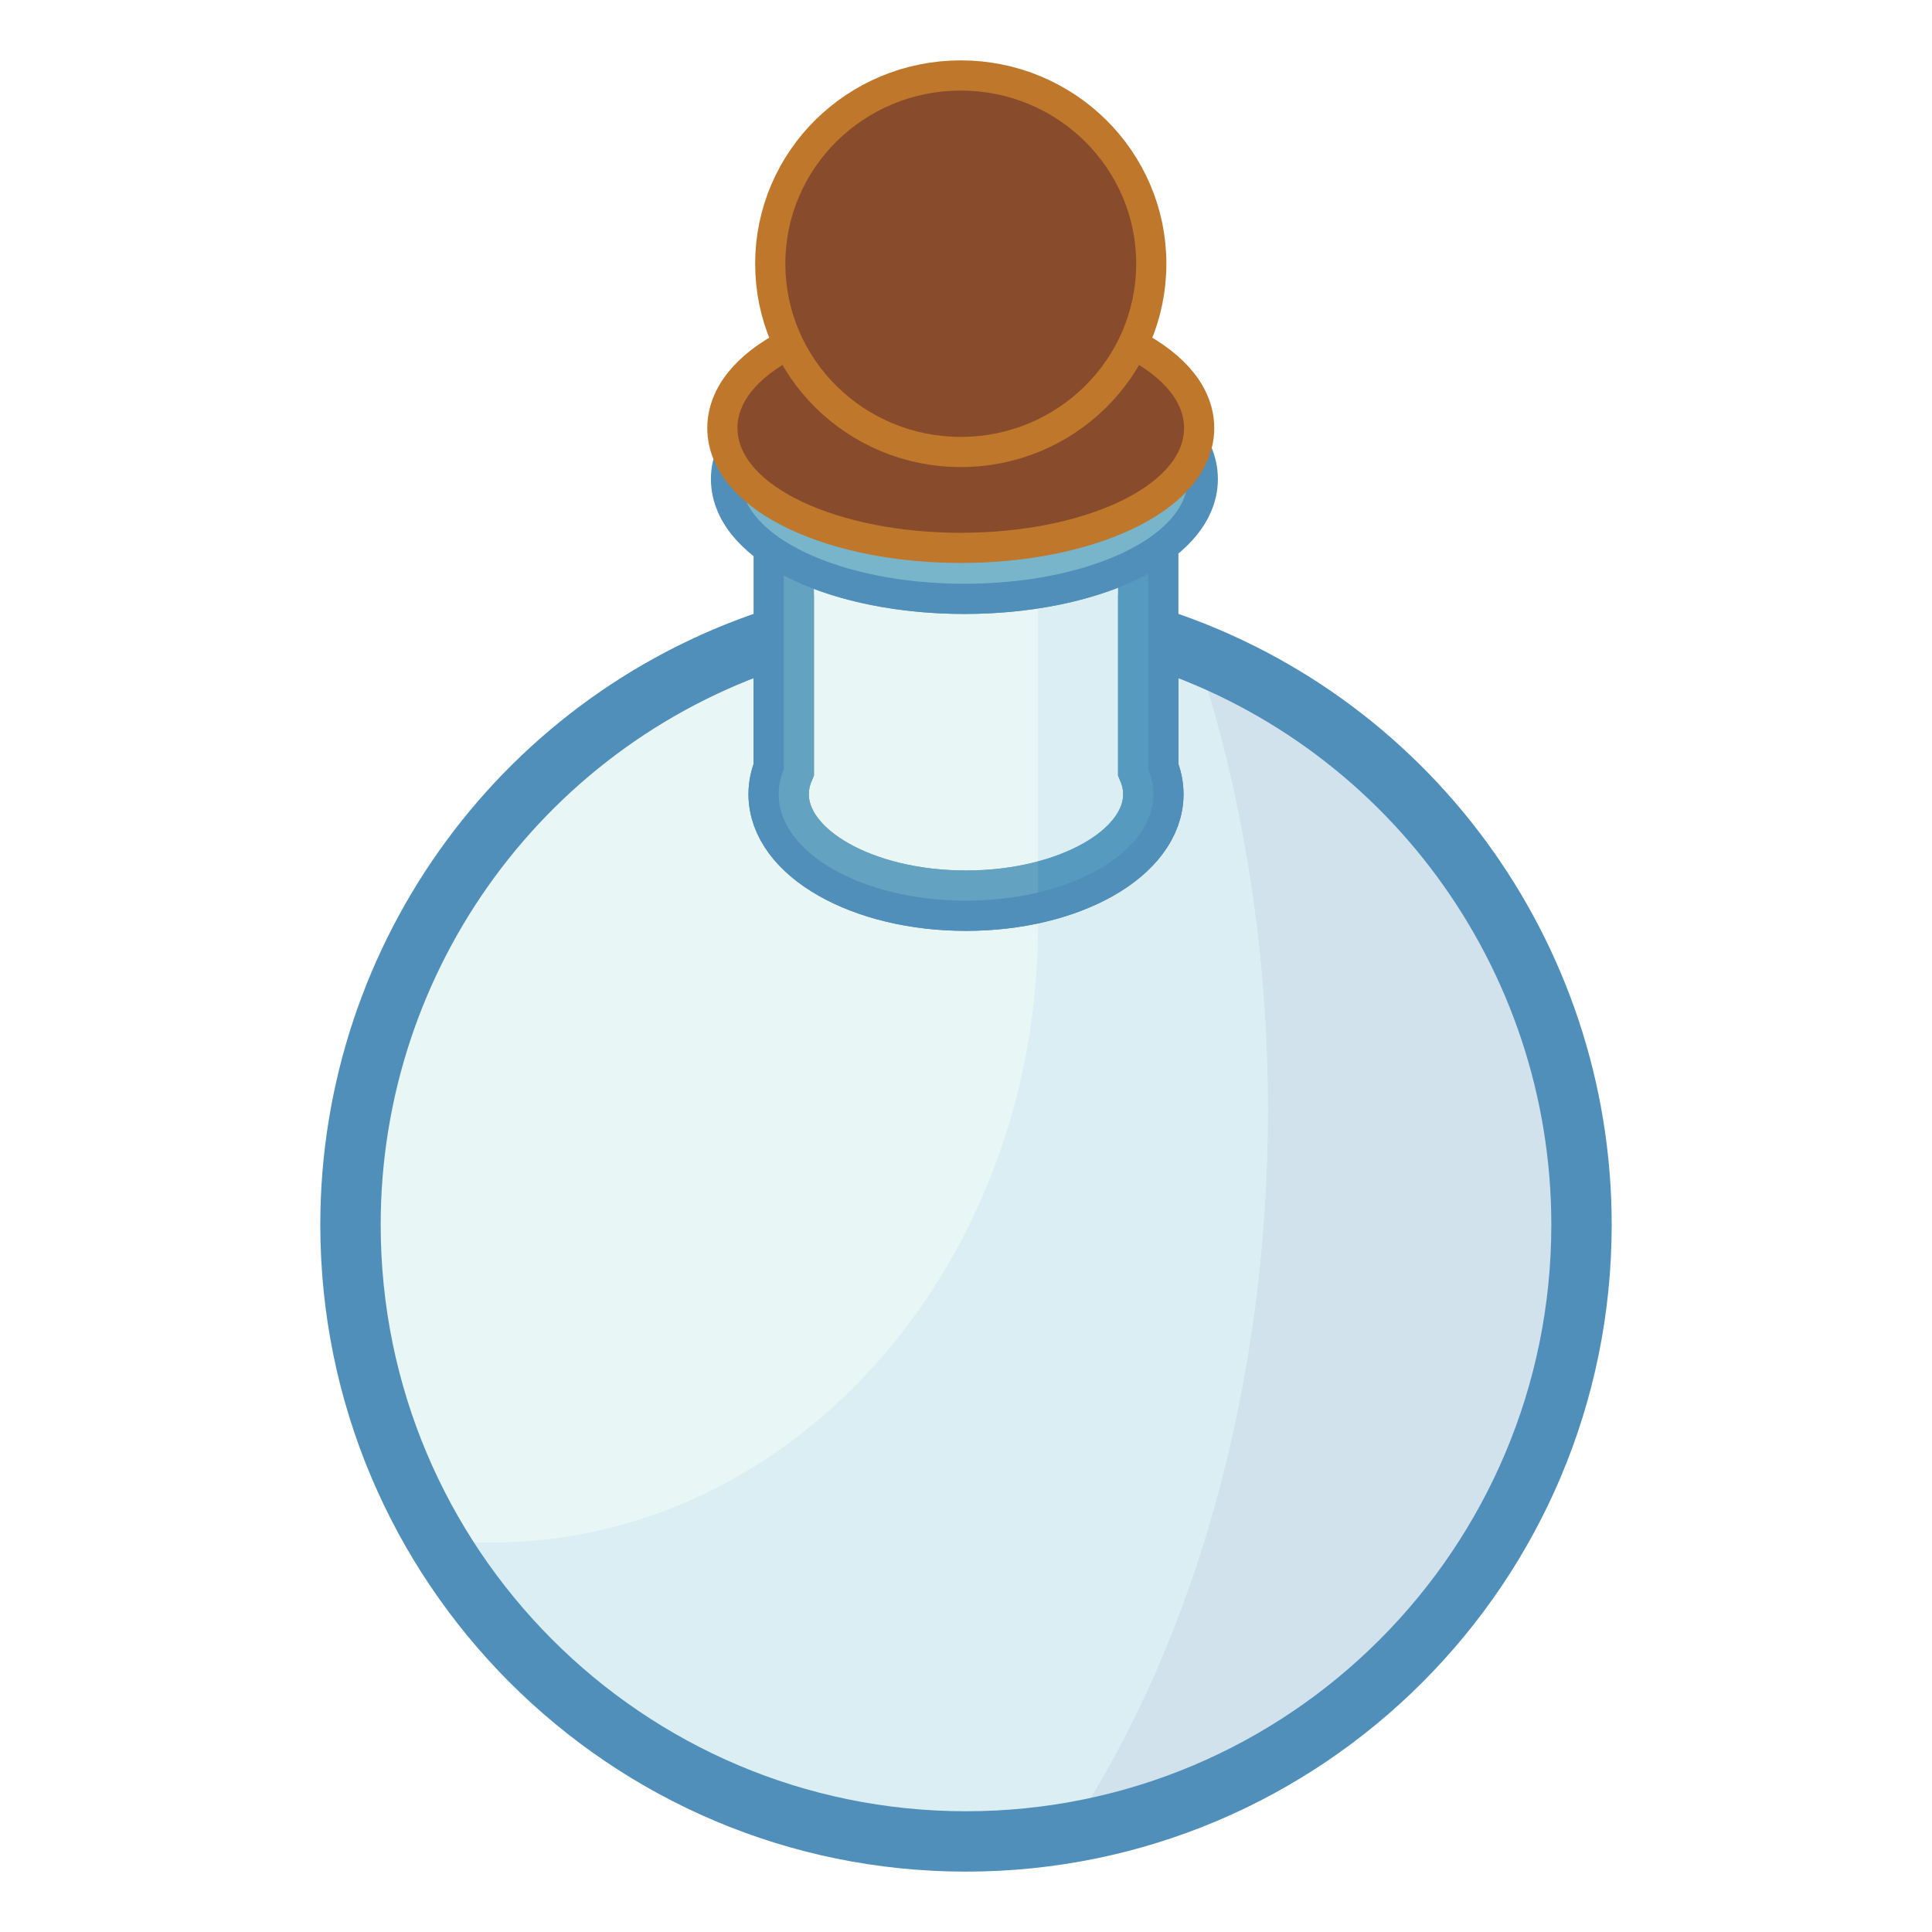
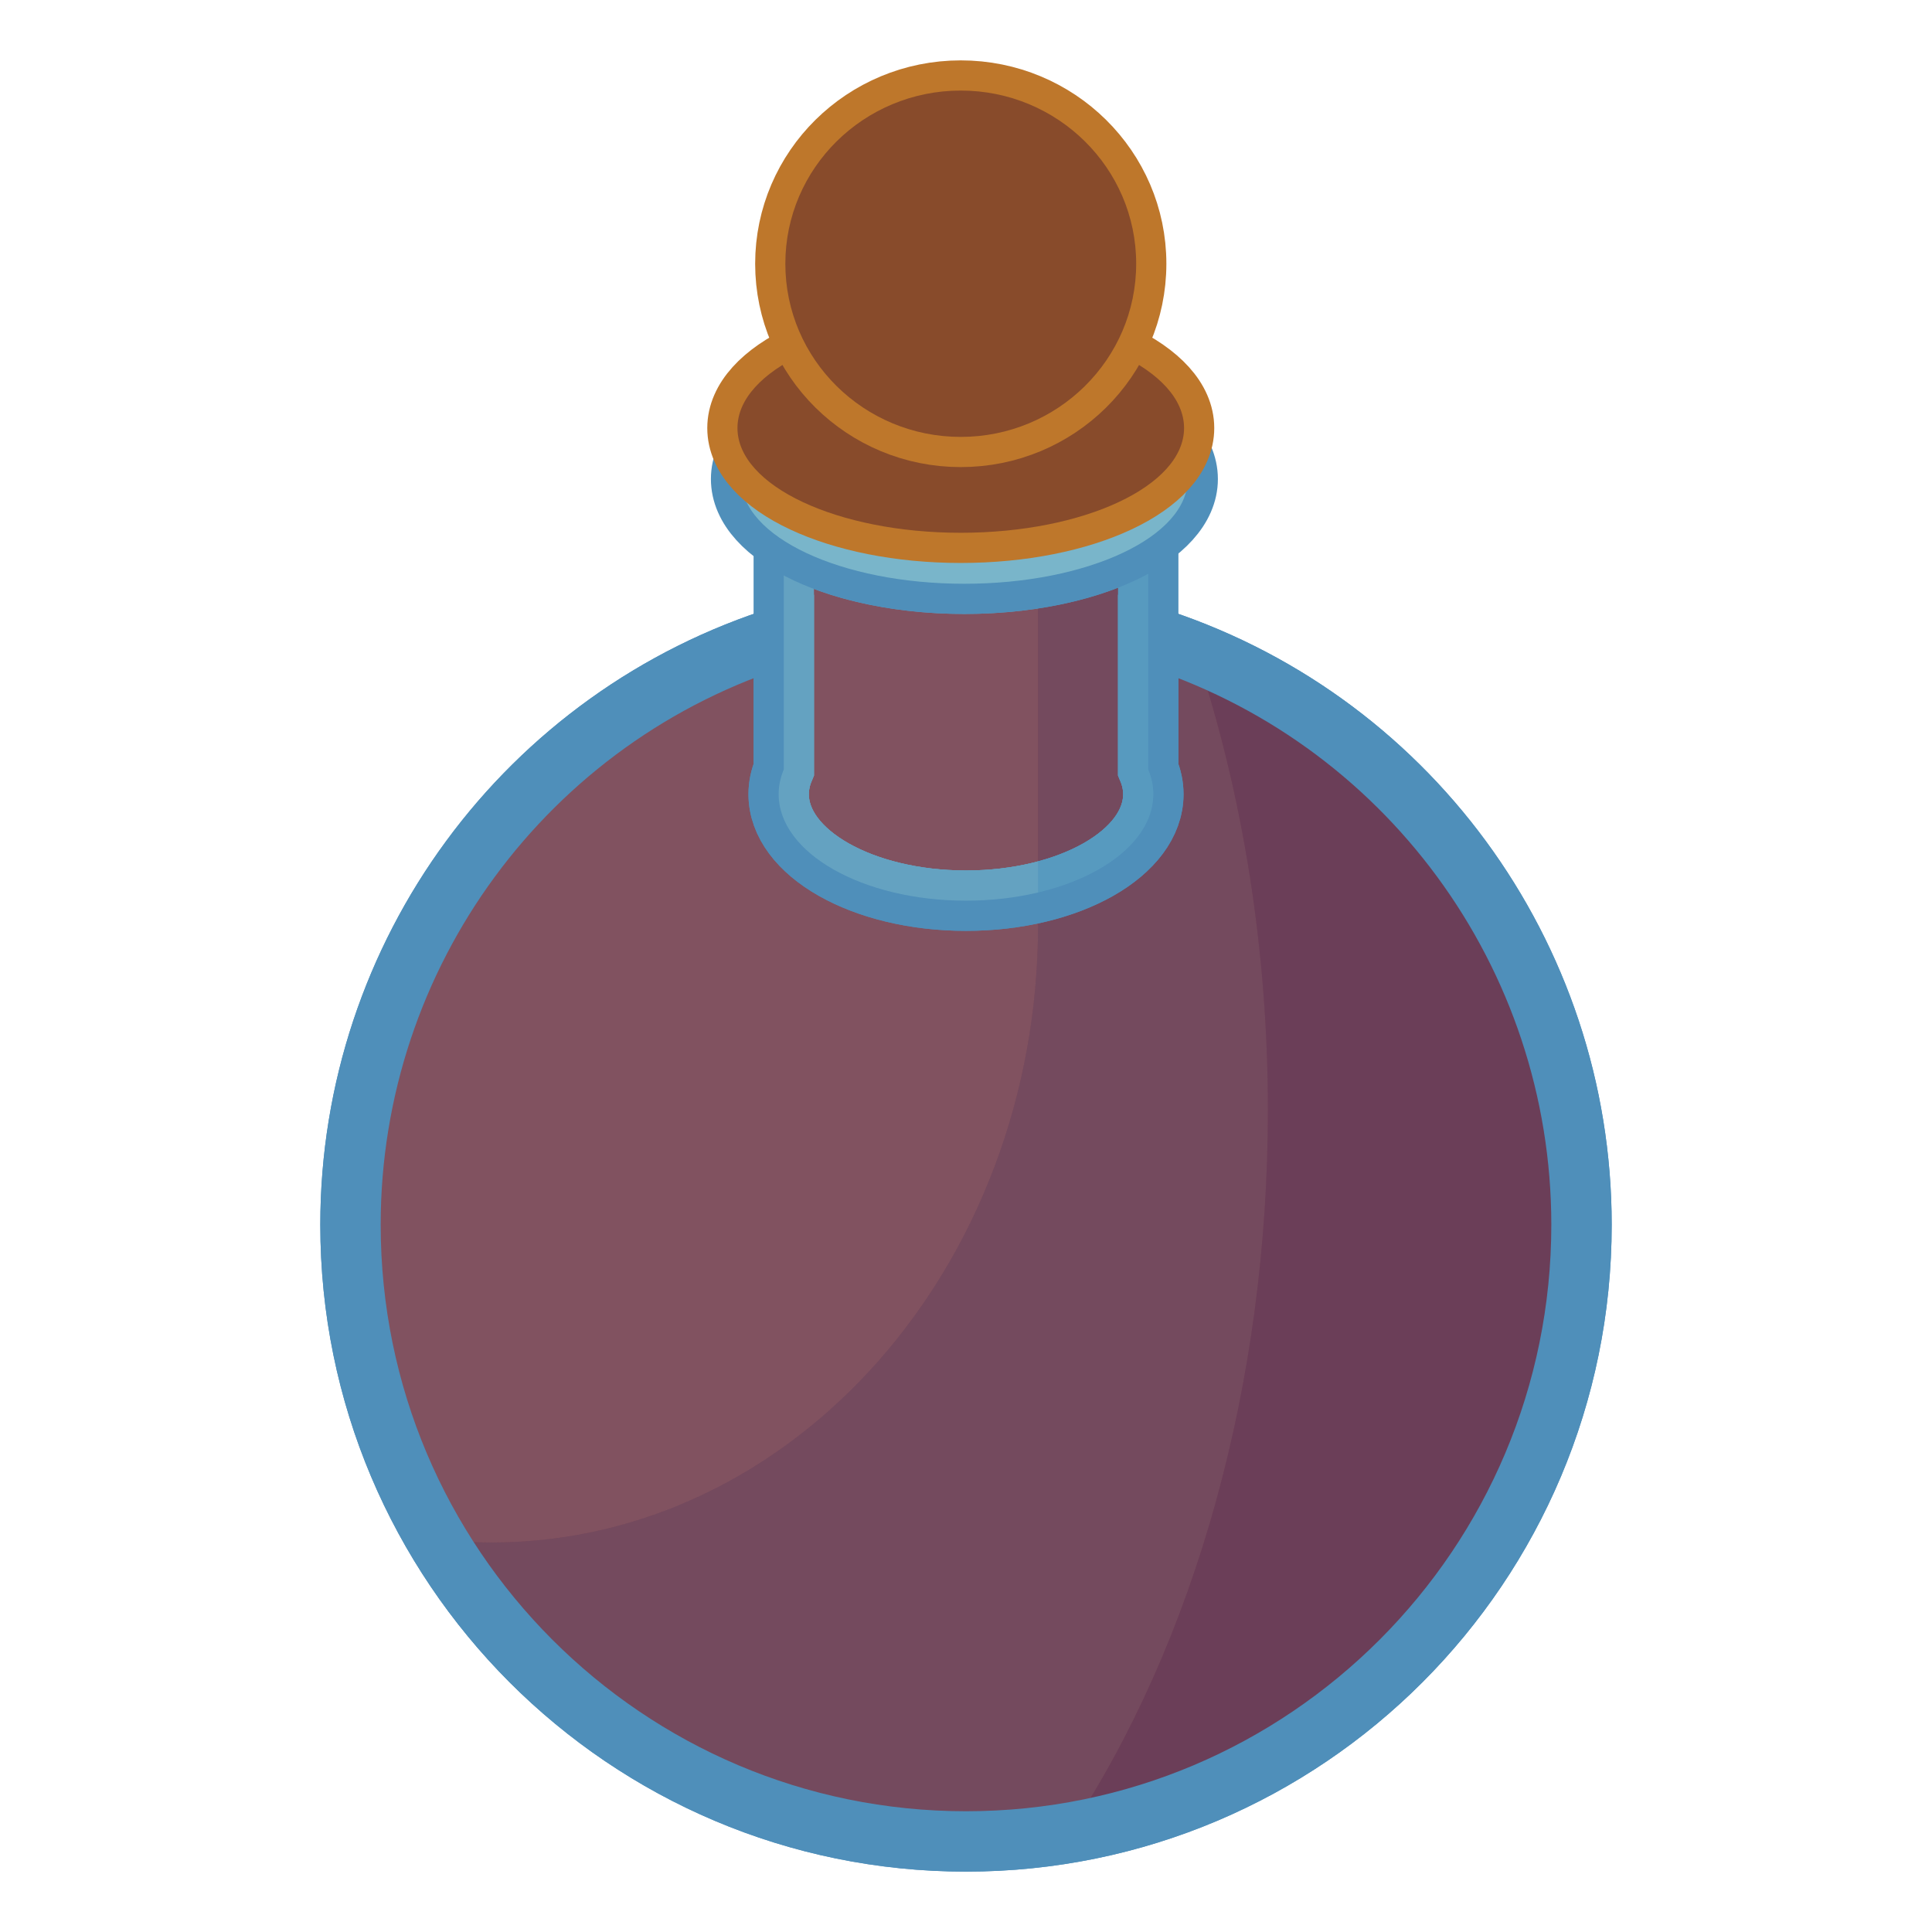
<svg xmlns="http://www.w3.org/2000/svg" width="128" height="128" viewBox="0 0 128 128" version="1.1" id="svg1">
  <defs id="defs1" />
  <g id="layer1">
+     <path id="path31" style="fill:#752438;fill-opacity:1;stroke:none;stroke-width:4;stroke-linecap:round;stroke-dasharray:none;paint-order:markers stroke fill" d="M 76.074 35.678 A 14.794 6.939 0 0 1 68.773 38.289 A 14.794 6.939 0 0 1 63.895 38.676 A 14.794 6.939 0 0 1 51.926 35.816 L 51.926 50.98 A 12.412 7.054 0 0 0 51.588 52.619 A 12.412 7.054 0 0 0 64 59.672 A 12.412 7.054 0 0 0 68.773 59.131 A 12.412 7.054 0 0 0 76.412 52.619 A 12.412 7.054 0 0 0 76.074 50.98 L 76.074 35.678 z " />
+     <path id="path30" style="fill:#752438;fill-opacity:1;stroke:#4f8fba;stroke-width:4;stroke-linecap:round;stroke-dasharray:none;paint-order:markers stroke fill" d="M 51.927,42.117 A 40.779,40.857 0 0 0 23.221,81.143 40.779,40.857 0 0 0 64,122 40.779,40.857 0 0 0 104.779,81.143 40.779,40.857 0 0 0 76.073,42.117 v 8.864 a 12.412,7.054 0 0 1 0.339,1.637 12.412,7.054 0 0 1 -12.412,7.054 12.412,7.054 0 0 1 -12.412,-7.054 12.412,7.054 0 0 1 0.339,-1.637 z" />
    <path id="ellipse6" style="fill:#4f8fba;fill-opacity:0.25;stroke:none;stroke-width:4;stroke-linecap:round;stroke-dasharray:none;paint-order:markers stroke fill" d="m 79.238,43.272 a 45.374,67.88 0 0 1 2.062,7.208 45.374,67.88 0 0 1 2.397,15.238 45.374,67.88 0 0 1 0.303,7.827 45.374,67.88 0 0 1 -13.16,47.804 40.779,40.857 0 0 0 33.939,-40.206 40.779,40.857 0 0 0 -25.542,-37.871 z m -56.017,37.871 a 40.779,40.857 0 0 0 0.362,5.4 40.779,40.857 0 0 1 -0.362,-5.4 z M 28.934,101.985 A 40.779,40.857 0 0 0 64,122 40.779,40.857 0 0 1 28.962,101.987 a 36.206,40.946 0 0 1 -0.029,-0.002 z" />
    <path id="ellipse5" style="fill:#73bed3;fill-opacity:0.25;stroke:none;stroke-width:4;stroke-linecap:round;stroke-dasharray:none;paint-order:markers stroke fill" d="m 76.073,42.117 v 8.864 a 12.412,7.054 0 0 1 0.339,1.637 12.412,7.054 0 0 1 -7.688,6.523 36.206,40.946 0 0 1 0.049,2.105 A 36.206,40.946 0 0 1 32.566,102.191 36.206,40.946 0 0 1 28.962,101.987 40.779,40.857 0 0 0 64,122 40.779,40.857 0 0 0 70.786,121.429 45.374,67.88 0 0 0 84.001,73.545 45.374,67.88 0 0 0 79.227,43.241 40.779,40.857 0 0 0 76.073,42.117 Z" />
    <path id="path5" style="fill:#a4dddb;fill-opacity:0.25;stroke:none;stroke-width:4;stroke-linecap:round;stroke-dasharray:none;paint-order:markers stroke fill" d="m 51.927,42.117 a 40.779,40.857 0 0 0 -28.706,39.026 40.779,40.857 0 0 0 5.705,20.841 36.206,40.946 0 0 0 3.641,0.208 36.206,40.946 0 0 0 36.207,-40.945 36.206,40.946 0 0 0 -0.047,-2.105 12.412,7.054 0 0 1 -4.726,0.532 12.412,7.054 0 0 1 -12.412,-7.054 12.412,7.054 0 0 1 0.339,-1.637 z" />
    <path id="path1" style="fill:none;fill-opacity:0.5;stroke:#4f8fba;stroke-width:4;stroke-linecap:round;stroke-dasharray:none;paint-order:markers stroke fill" d="M 51.927,42.117 A 40.779,40.857 0 0 0 23.221,81.143 40.779,40.857 0 0 0 64,122 40.779,40.857 0 0 0 104.779,81.143 40.779,40.857 0 0 0 76.073,42.117 v 8.864 a 12.412,7.054 0 0 1 0.339,1.637 12.412,7.054 0 0 1 -12.412,7.054 12.412,7.054 0 0 1 -12.412,-7.054 12.412,7.054 0 0 1 0.339,-1.637 z" />
    <path id="path2" style="fill:none;fill-opacity:0.5;stroke:#4f8fba;stroke-width:4;stroke-linecap:round;stroke-dasharray:none;paint-order:markers stroke fill" d="M 76.073,35.677 A 14.794,6.939 0 0 1 63.894,38.677 14.794,6.939 0 0 1 51.927,35.817 v 15.164 a 12.412,7.054 0 0 0 -0.339,1.637 12.412,7.054 0 0 0 12.412,7.054 12.412,7.054 0 0 0 12.412,-7.054 12.412,7.054 0 0 0 -0.339,-1.637 z" />
    <path id="rect6" style="fill:#a4dddb;fill-opacity:0.25;stroke:none;stroke-width:4;stroke-linecap:round;stroke-dasharray:none;paint-order:markers stroke fill" d="m 51.927,35.817 v 15.164 a 12.412,7.054 0 0 0 -0.339,1.637 12.412,7.054 0 0 0 12.412,7.054 12.412,7.054 0 0 0 4.773,-0.542 V 38.288 a 14.794,6.939 0 0 1 -4.879,0.388 14.794,6.939 0 0 1 -11.967,-2.86 z" />
    <path id="path6" style="fill:#73bed3;fill-opacity:0.25;stroke:none;stroke-width:4;stroke-linecap:round;stroke-dasharray:none;paint-order:markers stroke fill" d="m 76.073,35.677 a 14.794,6.939 0 0 1 -7.3,2.611 v 20.842 a 12.412,7.054 0 0 0 7.639,-6.512 12.412,7.054 0 0 0 -0.339,-1.637 z" />
    <ellipse style="fill:#a4dddb;fill-opacity:0.5;stroke:#4f8fba;stroke-width:4;stroke-linecap:round;stroke-dasharray:none;paint-order:markers stroke fill" id="ellipse3" cx="63.894" cy="31.737" rx="14.794" ry="6.939" />
    <ellipse style="fill:#a4dddb;fill-opacity:0.5;stroke:#4f8fba;stroke-width:1.57;stroke-linecap:round;stroke-dasharray:none;paint-order:markers stroke fill" id="ellipse4" cx="63.894" cy="31.737" rx="9.768" ry="3.171" />
    <ellipse style="fill:#884b2b;fill-opacity:1;stroke:#be772b;stroke-width:4;stroke-linecap:round;stroke-dasharray:none;paint-order:markers stroke fill" id="ellipse27" cx="63.653" cy="28.359" rx="14.794" ry="6.939" />
    <ellipse style="fill:#884b2b;fill-opacity:1;stroke:#be772b;stroke-width:4;stroke-linecap:round;stroke-linejoin:round;stroke-dasharray:none;paint-order:markers stroke fill" id="path28" cx="63.653" cy="17.473" rx="11.622" ry="11.473" />
  </g>
</svg>
